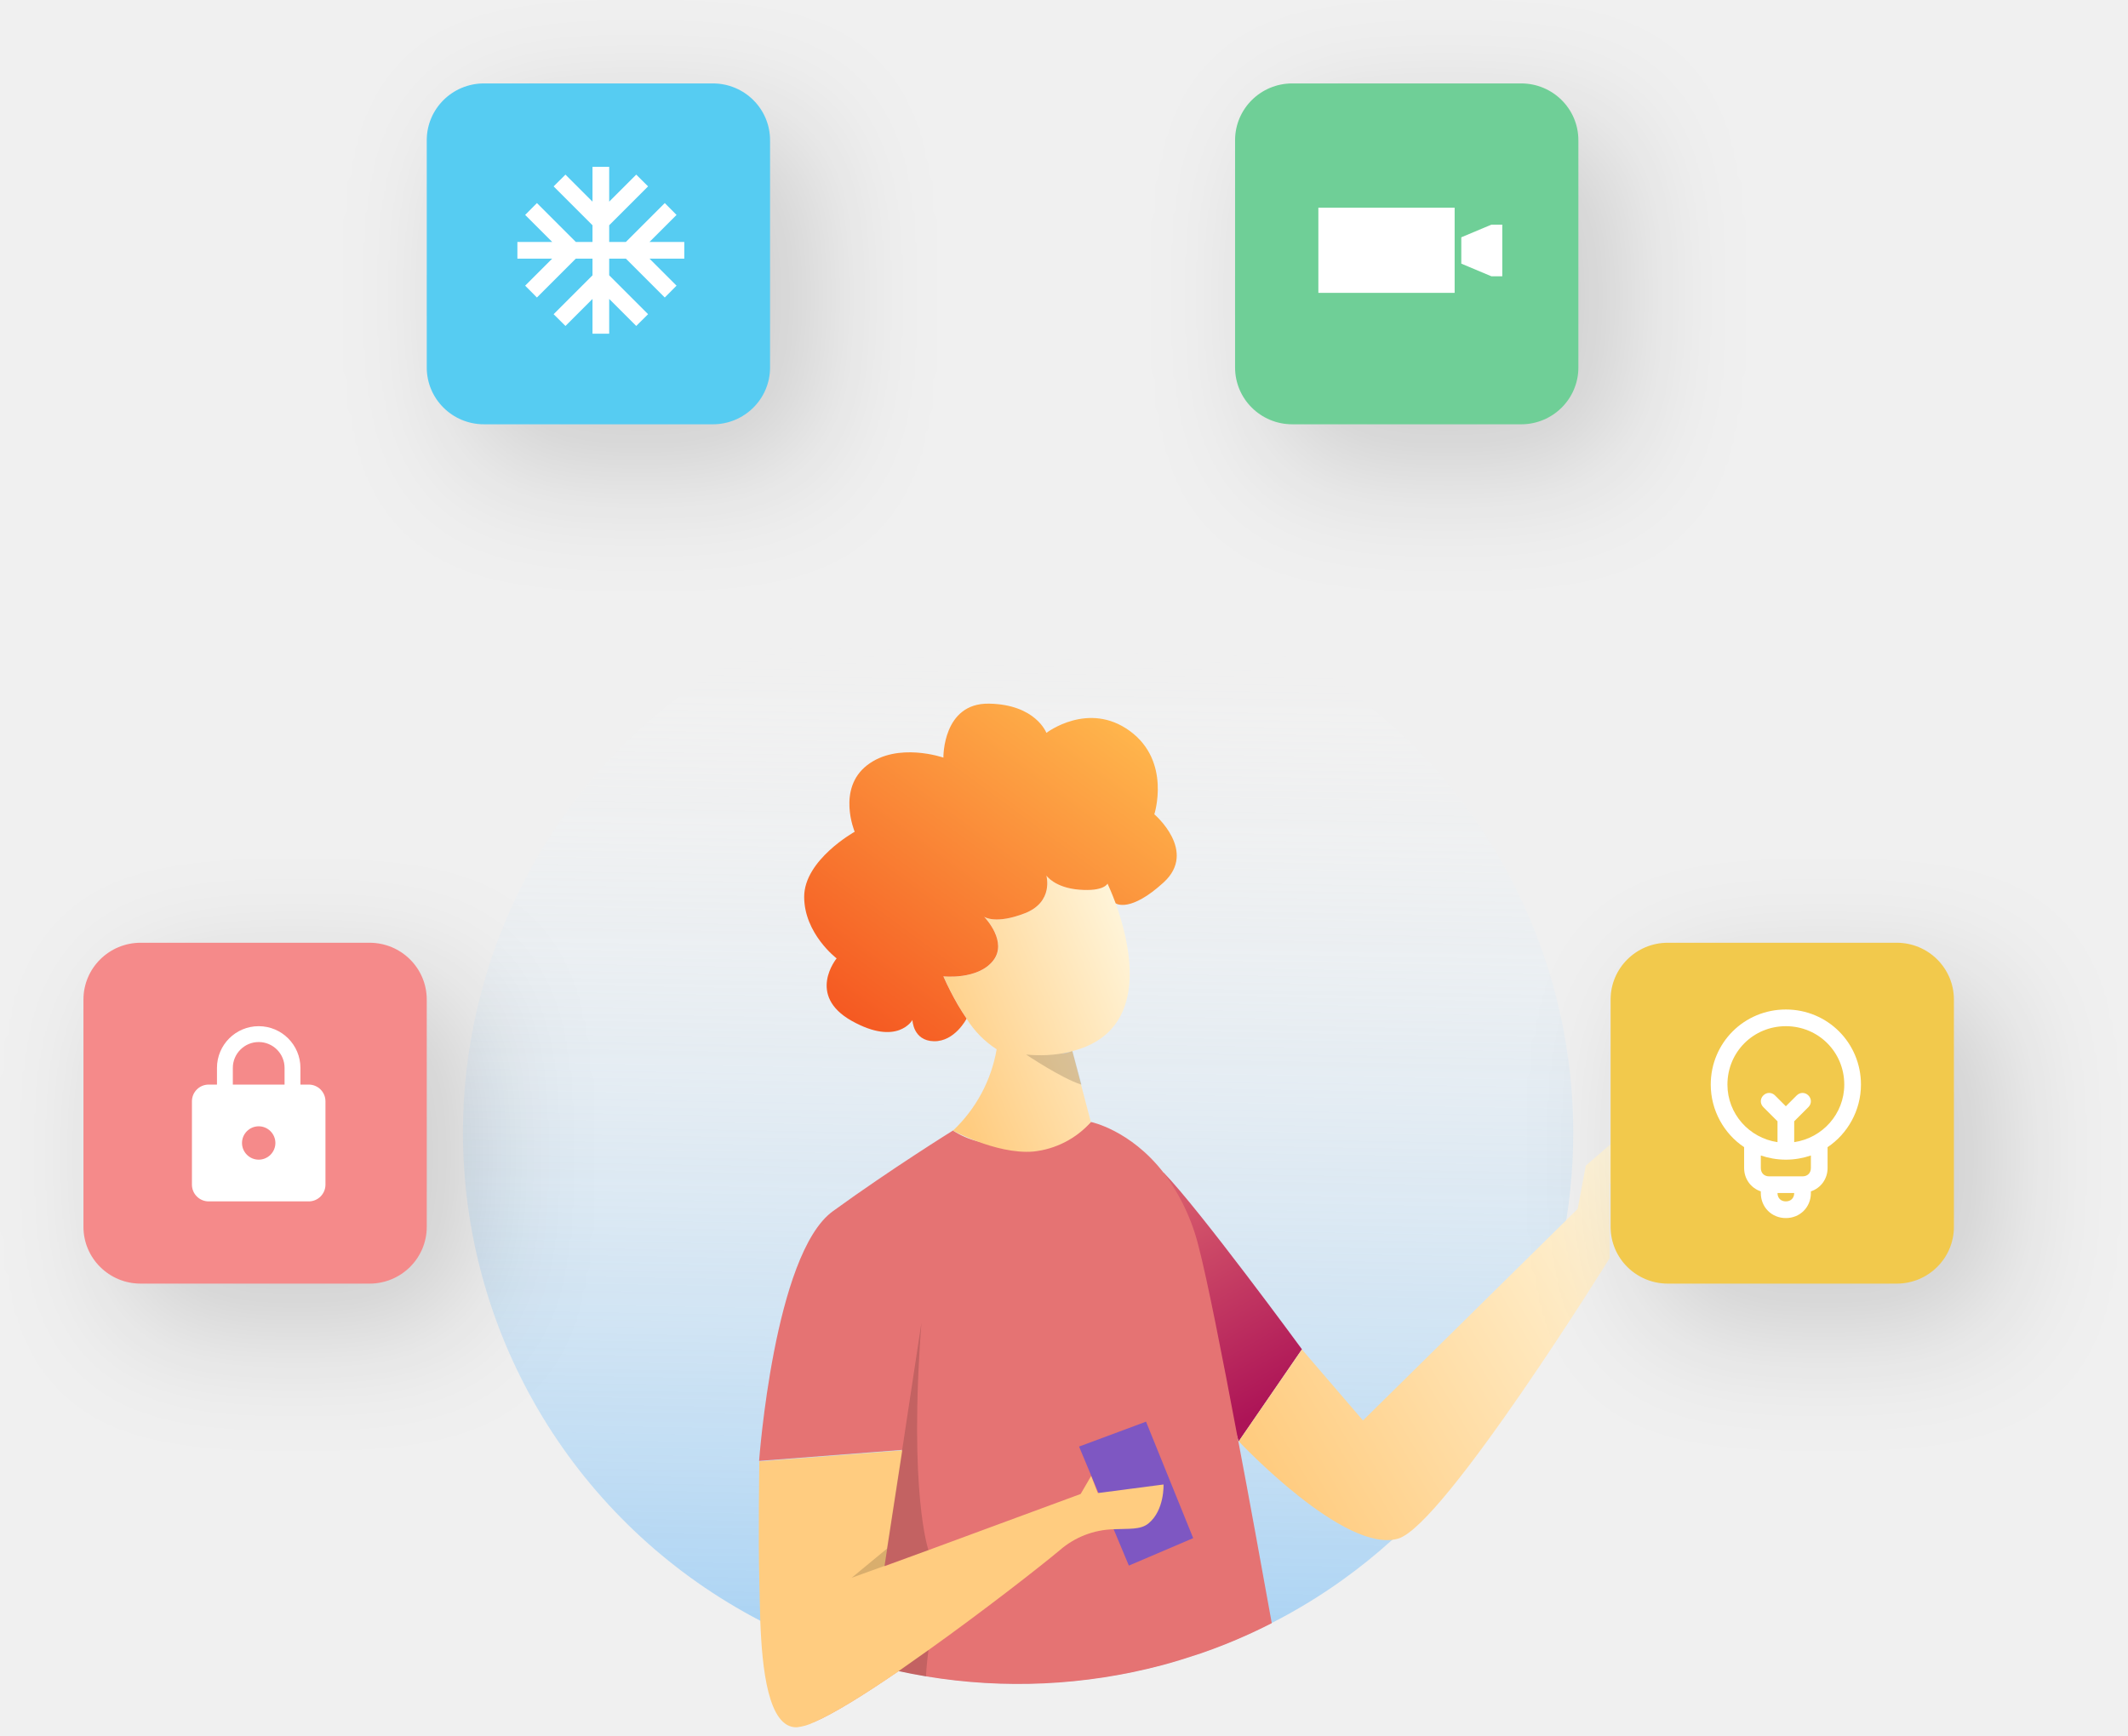
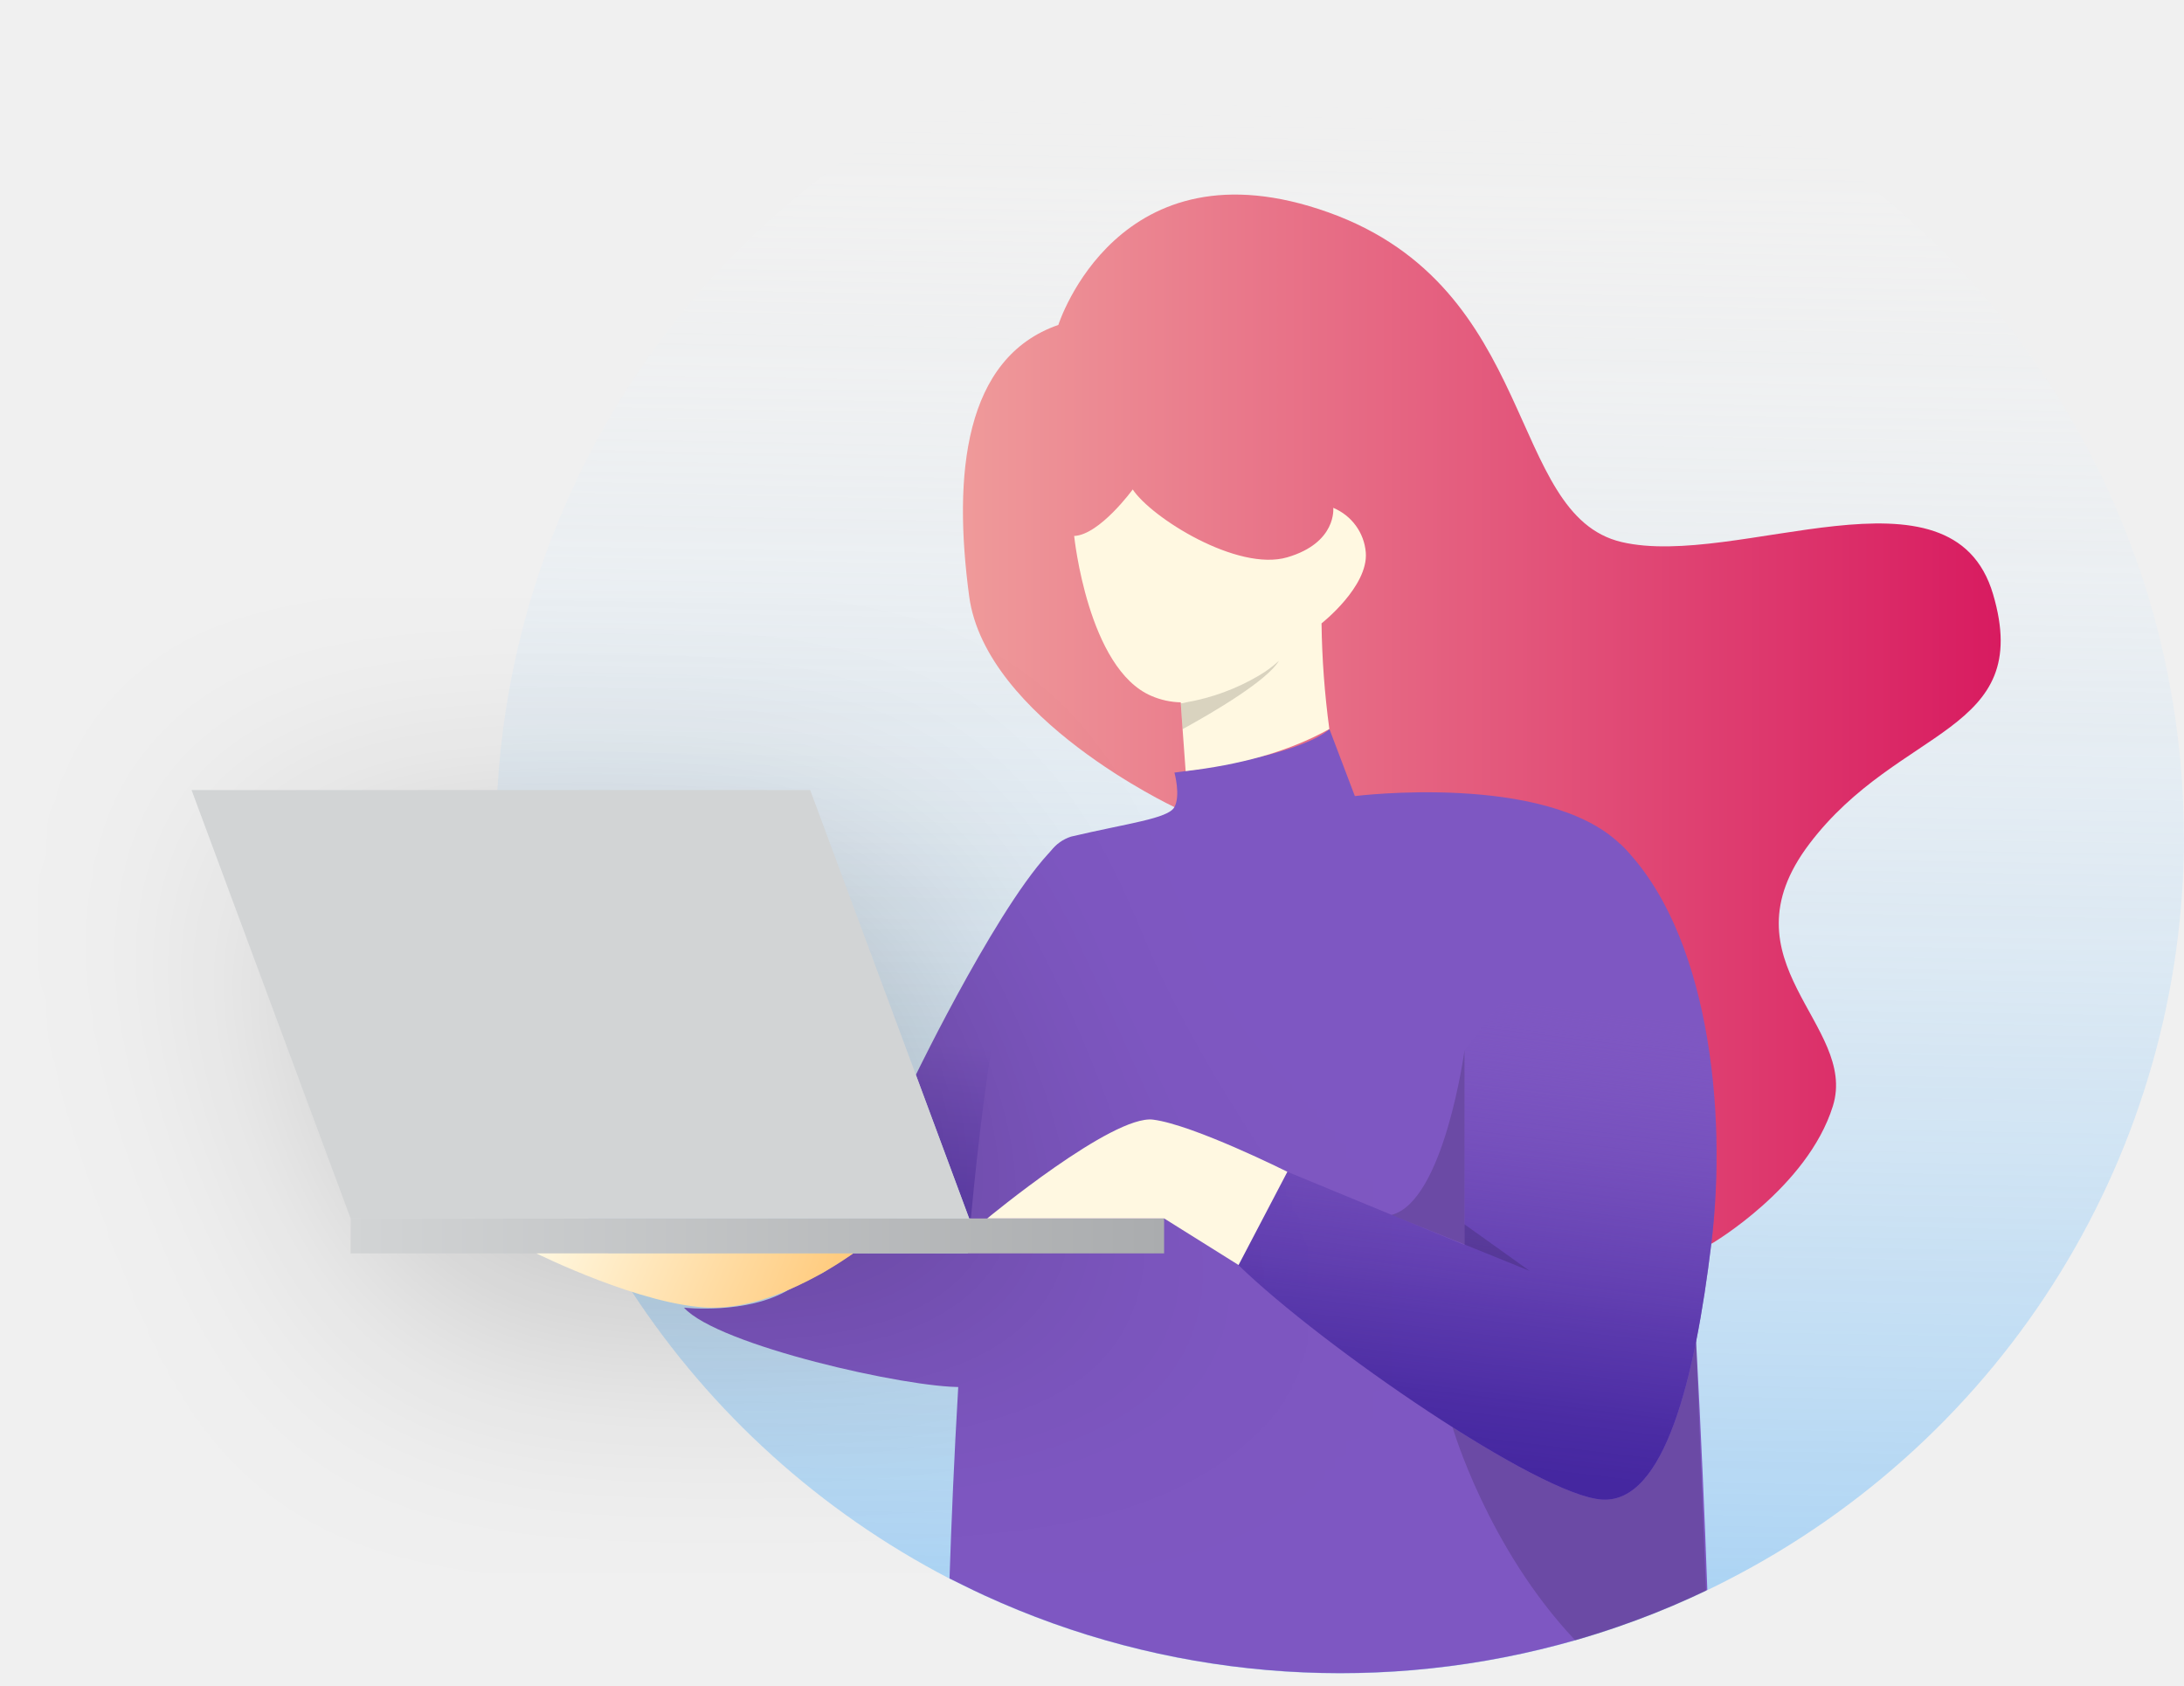
- <svg xmlns="http://www.w3.org/2000/svg" width="255" height="208" viewBox="0 0 255 208" fill="none">
-   <path d="M188.522 135.763C188.53 144.946 186.606 154.029 182.874 162.431C179.141 170.833 173.682 178.367 166.847 184.552C164.946 186.274 162.947 187.886 160.86 189.382C158.182 191.301 155.363 193.017 152.427 194.517H152.396C151.77 194.844 151.134 195.154 150.493 195.455C150.2 195.598 149.913 195.73 149.615 195.863C147.758 196.708 145.853 197.467 143.9 198.14C142.361 198.649 140.781 199.159 139.186 199.577C129.983 202.008 120.363 202.458 110.97 200.896C109.857 200.713 108.759 200.504 107.667 200.265L106.743 200.056C103.956 199.409 101.214 198.582 98.535 197.58C96.979 196.999 95.454 196.362 93.959 195.669C93.379 195.399 92.8 195.124 92.23 194.838C91.84 194.645 91.456 194.446 91.071 194.247C80.632 188.803 71.839 180.702 65.59 170.772C59.341 160.843 55.862 149.442 55.508 137.738C55.155 126.034 57.94 114.447 63.578 104.163C69.216 93.88 77.505 85.269 87.596 79.213C97.686 73.157 109.217 69.874 121.005 69.698C132.794 69.523 144.418 72.463 154.687 78.217C164.955 83.971 173.5 92.331 179.445 102.443C185.39 112.554 188.523 124.054 188.522 135.763Z" fill="url(#paint0_linear_1_295)" />
-   <path d="M139.432 140.542C143.669 144.873 156.012 161.727 156.012 161.727L148.43 172.767L141.612 150.834L139.432 140.542Z" fill="url(#paint1_linear_1_295)" />
-   <path d="M152.396 194.553C151.77 194.879 151.134 195.19 150.492 195.491C150.2 195.633 149.913 195.766 149.615 195.898C147.758 196.744 145.853 197.503 143.9 198.176C142.361 198.685 140.781 199.195 139.186 199.612C129.983 202.044 120.363 202.493 110.97 200.932C109.857 200.749 108.759 200.54 107.667 200.3C103.665 203.041 99.971 205.359 97.524 206.414L97.724 204.717L98.555 197.62L100.479 181.108L108.103 173.786L90.963 175.106C90.963 175.106 92.764 150.294 99.792 145.188C106.82 140.083 114.192 135.508 114.192 135.508C115.071 136.084 116.04 136.513 117.06 136.777C119.497 137.446 122.031 137.703 124.555 137.536C127.561 137.398 130.567 134.622 130.711 134.479C130.711 134.479 135.431 135.411 139.432 140.562C141.428 143.214 142.861 146.24 143.644 149.458C144.629 153.223 146.378 162.017 148.369 172.64C149.672 179.477 151.041 187.058 152.396 194.553Z" fill="url(#paint2_linear_1_295)" />
-   <path d="M156.012 161.747L163.328 170.261L189.055 144.898L190.03 139.706L195.16 135.279L192.877 142.03V150.823C192.877 150.823 173.034 182.769 167.565 184.414C161.168 186.345 148.44 172.757 148.44 172.757L156.012 161.747Z" fill="url(#paint3_linear_1_295)" />
-   <path d="M129.305 173.389L135.272 187.655L142.982 184.363L137.329 170.403L129.305 173.389Z" fill="#7E57C2" />
-   <path d="M137.616 182.606C136.657 183.39 135.225 183.207 133.45 183.298C131.066 183.361 128.778 184.251 126.986 185.815C124.601 187.807 117.932 193.02 111.263 197.778C110.052 198.639 108.841 199.49 107.672 200.326C103.67 203.067 99.977 205.385 97.529 206.439C96.886 206.757 96.192 206.958 95.478 207.036C92.051 207.122 91.317 199.989 91.107 194.298C91.04 192.408 91.025 190.681 90.989 189.433C90.845 184.44 90.989 175.167 90.989 175.167L108.128 173.842L106.312 185.632L105.994 187.716V187.731L111.124 185.846L111.283 185.79L129.495 179.07L130.752 176.915L131.552 178.952H131.629L139.427 177.934C139.427 177.934 139.56 181.021 137.616 182.606Z" fill="url(#paint4_linear_1_295)" />
-   <path d="M133.681 108.25C133.235 107.038 132.85 106.212 132.737 105.968V105.907C132.737 105.907 132.342 106.875 129.367 106.64C126.391 106.406 125.406 104.939 125.406 104.939C125.406 104.939 126.34 108.118 122.795 109.478C119.384 110.793 118.04 109.942 117.947 109.881C118.127 110.074 120.794 112.907 119.025 115.154C117.193 117.482 113.074 117.024 113.074 117.024V117.054C113.592 118.22 114.173 119.358 114.813 120.463C115.151 121.044 115.485 121.579 115.839 122.078V122.114C116.747 123.581 117.974 124.829 119.43 125.767C118.79 129.495 116.953 132.918 114.192 135.523C115.121 136.005 116.078 136.428 117.06 136.792C118.973 137.51 121.543 138.224 123.837 138.025C126.494 137.743 128.949 136.486 130.721 134.499L129.546 130.021L128.49 125.986C138.042 123.566 135.415 113.04 133.681 108.25ZM127.956 126.133L128.125 126.093L128.397 126.016C128.002 126.186 127.584 126.3 127.156 126.353C127.376 126.297 127.602 126.235 127.838 126.164L127.956 126.133Z" fill="url(#paint5_linear_1_295)" />
-   <path d="M139.432 105.774C135.492 109.371 133.789 108.357 133.681 108.261V108.25C133.235 107.038 132.85 106.212 132.742 105.968L132.717 105.907C132.717 105.907 132.317 106.875 129.341 106.64C126.366 106.406 125.386 104.939 125.386 104.939C125.386 104.939 126.319 108.118 122.775 109.478C119.358 110.793 118.014 109.942 117.927 109.881C118.106 110.069 120.774 112.902 119.004 115.149C117.173 117.477 113.053 117.024 113.053 117.024V117.049C113.571 118.217 114.152 119.356 114.792 120.463C115.134 121.04 115.476 121.579 115.818 122.078V122.114C115.818 122.114 114.413 124.86 111.904 124.804C109.395 124.748 109.339 122.256 109.339 122.256C109.339 122.256 107.564 125.435 102.08 122.373C96.596 119.311 100.254 114.874 100.254 114.874C100.254 114.874 96.365 111.919 96.365 107.491C96.365 103.064 102.418 99.696 102.418 99.696C102.418 99.696 100.254 94.555 103.906 91.722C107.559 88.89 113.048 90.81 113.048 90.81C113.048 90.81 112.94 84.233 118.532 84.34C124.124 84.447 125.391 87.845 125.391 87.845C125.391 87.845 130.418 83.983 135.395 87.621C140.371 91.259 138.324 97.602 138.324 97.602C138.324 97.602 143.541 102.029 139.432 105.774Z" fill="url(#paint6_linear_1_295)" />
-   <path opacity="0.15" d="M129.587 130.006C127.202 129.257 122.959 126.398 122.959 126.398C124.634 126.574 126.325 126.485 127.971 126.134L128.141 126.093L128.469 125.996H128.515L129.587 130.006Z" fill="black" />
-   <path opacity="0.15" d="M110.416 158.547L108.103 173.832L106.287 185.622L102.059 189.112L111.258 185.795C111.258 185.795 108.872 179.029 110.416 158.547Z" fill="black" />
-   <path opacity="0.15" d="M107.656 200.3C108.749 200.54 109.847 200.748 110.96 200.932C111.017 199.887 111.119 198.833 111.263 197.778L107.656 200.3Z" fill="black" />
-   <g filter="url(#filter0_d_1_295)">
-     <path d="M85.422 10H57.992C54.207 10 51.138 13.047 51.138 16.807V44.049C51.138 47.809 54.207 50.856 57.992 50.856H85.422C89.208 50.856 92.276 47.809 92.276 44.049V16.807C92.276 13.047 89.208 10 85.422 10Z" fill="#56CCF2" />
+ <svg xmlns="http://www.w3.org/2000/svg" width="171" height="132" viewBox="0 0 171 132" fill="none">
+   <path d="M171 65.521C170.993 77.558 167.645 89.361 161.32 99.637C154.996 109.913 145.941 118.264 135.147 123.777C134.661 124.029 134.172 124.272 133.679 124.504L133.577 124.555L133.226 124.721C132.935 124.863 132.65 124.994 132.354 125.126C130.51 125.964 128.617 126.717 126.678 127.384C125.577 127.764 124.464 128.116 123.34 128.439L121.995 128.808C107.027 132.76 91.135 131.389 77.081 124.934C76.505 124.666 75.929 124.393 75.364 124.11L74.345 123.605C64.257 118.365 55.701 110.639 49.498 101.171C48.846 100.184 48.224 99.173 47.633 98.139C47.106 97.24 46.597 96.329 46.104 95.407C41.317 86.16 38.827 75.914 38.843 65.521C38.843 64.295 38.877 63.076 38.945 61.863C39.9 44.831 47.52 28.84 60.185 17.292C72.849 5.744 89.559 -0.451 106.759 0.026C123.96 0.502 140.294 7.612 152.288 19.843C164.283 32.075 170.99 48.462 170.985 65.521H171Z" fill="url(#paint0_linear_1_377)" />
+   <path d="M91.945 63.192C91.945 63.192 77.168 56.246 75.883 46.688C74.599 37.13 75.501 27.997 82.865 25.441C82.865 25.441 87.522 10.72 104.032 16.636C120.542 22.551 117.938 40.313 126.963 42.44C135.987 44.566 152.839 35.61 156.054 46.537C159.27 57.463 148.696 56.797 141.669 66.072C134.642 75.346 145.496 80.216 143.509 86.602C141.521 92.987 134.015 97.377 134.015 97.377L91.945 63.192Z" fill="url(#paint1_linear_1_377)" />
+   <path d="M71.71 84.156L75.883 95.406H76.337L82.865 66.072C78.742 69.653 71.71 84.156 71.71 84.156Z" fill="url(#paint2_linear_1_377)" />
+   <path d="M64.382 99.675L61.738 100.994C58.456 102.944 53.554 102.388 53.554 102.388C56.204 105.343 71.124 108.687 75.318 108.601L76.092 98.134H66.798L64.382 99.675Z" fill="url(#paint3_linear_1_377)" />
+   <path d="M133.679 124.489L133.577 124.54L133.225 124.706C132.935 124.848 132.65 124.979 132.354 125.11C130.509 125.949 128.617 126.702 126.678 127.368C125.577 127.749 124.464 128.101 123.34 128.424L121.995 128.793C107.027 132.745 91.135 131.374 77.081 124.918C76.505 124.651 75.929 124.378 75.364 124.095L74.345 123.59C74.487 119.255 74.706 114.067 75.027 108.596C75.231 105.176 75.481 101.645 75.776 98.139C75.853 97.225 75.934 96.316 76.016 95.406C77.219 82.484 79.145 70.502 82.233 66.693L82.279 66.642C82.671 66.107 83.224 65.71 83.858 65.506C88.317 64.455 91.461 64.101 91.955 63.192C92.45 62.283 91.955 60.494 91.955 60.494L92.842 60.373C94.131 60.181 96.633 59.777 99.003 59.171C99.018 59.175 99.034 59.175 99.049 59.171C101.143 58.63 103.125 57.933 104.093 57.095L106.081 62.333C106.081 62.333 121.026 60.459 126.861 66.092C126.897 66.118 126.929 66.148 126.958 66.183C127.019 66.238 127.077 66.297 127.131 66.359C127.478 66.723 127.787 67.121 128.053 67.547C129.954 70.578 131.299 82.742 132.232 95.937C132.446 98.968 132.639 102.1 132.808 105.166C133.195 112.249 133.485 119.109 133.679 124.489Z" fill="url(#paint4_linear_1_377)" />
+   <path opacity="0.15" d="M133.577 124.555L133.225 124.721C132.935 124.863 132.65 124.994 132.354 125.126C130.509 125.964 128.617 126.717 126.678 127.384C125.577 127.764 124.464 128.116 123.34 128.439C116.456 121.17 113.724 111.734 113.724 111.734L132.797 105.166L133.577 124.555Z" fill="black" />
+   <path d="M126.856 66.072C133.761 72.79 135.264 86.894 133.99 97.392C132.716 107.889 130.351 117.72 125.439 117.417C120.527 117.114 103.528 105.424 96.959 99.049L100.796 91.749L114.677 97.483V82.201L126.856 66.072Z" fill="url(#paint5_linear_1_377)" />
+   <path d="M126.856 66.072C133.761 72.79 135.264 86.894 133.99 97.392C132.716 107.889 130.351 117.72 125.439 117.417C120.527 117.114 103.528 105.424 96.959 99.049L100.796 91.749L114.677 97.483V82.201L126.856 66.072Z" fill="url(#paint6_linear_1_377)" />
+   <g filter="url(#filter0_d_1_377)">
+     <path d="M91.145 95.406H27.454V98.139H91.145V95.406Z" fill="url(#paint7_linear_1_377)" />
+     <path d="M63.435 61.863H15L27.454 95.407H75.883L63.435 61.863Z" fill="url(#paint8_linear_1_377)" />
  </g>
-   <g clip-path="url(#clip0_1_295)">
-     <path d="M82 29H77.83L81.07 25.76L79.66 24.34L75 29H73V27L77.66 22.34L76.24 20.93L73 24.17V20H71V24.17L67.76 20.93L66.34 22.34L71 27V29H69L64.34 24.34L62.93 25.76L66.17 29H62V31H66.17L62.93 34.24L64.34 35.66L69 31H71V33L66.34 37.66L67.76 39.07L71 35.83V40H73V35.83L76.24 39.07L77.66 37.66L73 33V31H75L79.66 35.66L81.07 34.24L77.83 31H82V29Z" fill="white" />
-   </g>
-   <g filter="url(#filter1_d_1_295)">
-     <path d="M227.284 113H199.854C196.069 113 193 116.048 193 119.807V147.049C193 150.809 196.069 153.856 199.854 153.856H227.284C231.07 153.856 234.138 150.809 234.138 147.049V119.807C234.138 116.048 231.07 113 227.284 113Z" fill="#F2C94C" />
-   </g>
-   <path d="M223 130C223 125 219 121 214 121C209 121 205 125 205 130C205 133.1 206.6 135.9 209 137.5V140C209 141.3 209.8 142.4 211 142.8V143C211 144.7 212.3 146 214 146C215.7 146 217 144.7 217 143V142.8C218.2 142.4 219 141.3 219 140V137.5C221.4 135.9 223 133.1 223 130ZM207 130C207 126.1 210.1 123 214 123C217.9 123 221 126.1 221 130C221 133.5 218.4 136.4 215 136.9V134.4L216.7 132.7C217.1 132.3 217.1 131.7 216.7 131.3C216.3 130.9 215.7 130.9 215.3 131.3L214 132.6L212.7 131.3C212.3 130.9 211.7 130.9 211.3 131.3C210.9 131.7 210.9 132.3 211.3 132.7L213 134.4V136.9C209.6 136.4 207 133.5 207 130ZM214 144C213.4 144 213 143.6 213 143H215C215 143.6 214.6 144 214 144ZM217 140C217 140.6 216.6 141 216 141H212C211.4 141 211 140.6 211 140V138.5C211.9 138.8 212.9 139 214 139C215.1 139 216.1 138.8 217 138.5V140Z" fill="white" />
-   <g filter="url(#filter2_d_1_295)">
-     <path d="M44.284 113H16.854C13.069 113 10 116.048 10 119.807V147.049C10 150.809 13.069 153.856 16.854 153.856H44.284C48.07 153.856 51.138 150.809 51.138 147.049V119.807C51.138 116.048 48.07 113 44.284 113Z" fill="#F58A8A" />
-   </g>
-   <g clip-path="url(#clip1_1_295)">
-     <path d="M37 130H36V128C36 125.24 33.76 123 31 123C28.24 123 26 125.24 26 128V130H25C23.9 130 23 130.9 23 132V142C23 143.1 23.9 144 25 144H37C38.1 144 39 143.1 39 142V132C39 130.9 38.1 130 37 130ZM31 139C29.9 139 29 138.1 29 137C29 135.9 29.9 135 31 135C32.1 135 33 135.9 33 137C33 138.1 32.1 139 31 139ZM34.1 130H27.9V128C27.9 126.29 29.29 124.9 31 124.9C32.71 124.9 34.1 126.29 34.1 128V130Z" fill="white" />
-   </g>
-   <g filter="url(#filter3_d_1_295)">
-     <path d="M182.284 10H154.854C151.069 10 148 13.047 148 16.807V44.049C148 47.809 151.069 50.856 154.854 50.856H182.284C186.07 50.856 189.138 47.809 189.138 44.049V16.807C189.138 13.047 186.07 10 182.284 10Z" fill="#6FCF97" />
-   </g>
-   <path d="M174.311 24.896H157.98V35.103H174.311V24.896Z" fill="white" />
-   <path d="M178.713 26.928L175.108 28.443V31.6L178.713 33.115H180.02V26.928H178.713Z" fill="white" />
+   <path d="M41.997 98.139C41.997 98.139 50.354 102.287 55.664 102.388C60.974 102.489 66.803 98.139 66.803 98.139H41.997Z" fill="url(#paint9_linear_1_377)" />
+   <path d="M100.796 91.749C100.796 91.749 93.448 88.072 90.284 87.667C87.12 87.263 77.295 95.406 77.295 95.406H91.155L96.975 99.049L100.796 91.749Z" fill="url(#paint10_linear_1_377)" />
+   <path d="M103.472 48.81C103.508 51.576 103.712 54.338 104.083 57.08C100.796 58.913 96.949 59.898 92.832 60.378L92.592 57.08L92.45 55.059V54.993C91.656 54.975 90.874 54.804 90.146 54.488C85.173 52.361 84.103 41.965 84.103 41.965C86.095 41.884 88.689 38.323 88.689 38.323C90.141 40.525 96.878 44.779 100.786 43.637C104.695 42.495 104.389 39.762 104.389 39.762C105.096 40.058 105.707 40.54 106.157 41.157C106.606 41.773 106.876 42.5 106.937 43.258C107.146 45.925 103.472 48.81 103.472 48.81Z" fill="url(#paint11_linear_1_377)" />
+   <path opacity="0.15" d="M100.134 51.745C99.212 53.291 95.038 55.751 92.597 57.09L92.455 55.069C92.608 55.069 92.755 55.018 92.898 54.988C94.891 54.639 96.803 53.935 98.544 52.912C98.565 52.904 98.584 52.892 98.6 52.877C99.123 52.57 99.613 52.211 100.063 51.806L100.134 51.745Z" fill="black" />
+   <path opacity="0.15" d="M108.95 95.124L119.763 99.508L114.667 95.866V82.227C114.667 82.227 113.072 94.078 108.95 95.124Z" fill="black" />
  <defs>
-     <filter id="filter0_d_1_295" x="41.138" y="0" width="71.138" height="70.856" filterUnits="userSpaceOnUse" color-interpolation-filters="sRGB">
+     <filter id="filter0_d_1_377" x="0" y="46.863" width="116.145" height="76.276" filterUnits="userSpaceOnUse" color-interpolation-filters="sRGB">
      <feFlood flood-opacity="0" result="BackgroundImageFix" />
      <feColorMatrix in="SourceAlpha" type="matrix" values="0 0 0 0 0 0 0 0 0 0 0 0 0 0 0 0 0 0 127 0" result="hardAlpha" />
      <feOffset dx="5" dy="5" />
-       <feGaussianBlur stdDeviation="7.5" />
-       <feColorMatrix type="matrix" values="0 0 0 0 0 0 0 0 0 0 0 0 0 0 0 0 0 0 0.15 0" />
-       <feBlend mode="normal" in2="BackgroundImageFix" result="effect1_dropShadow_1_295" />
-       <feBlend mode="normal" in="SourceGraphic" in2="effect1_dropShadow_1_295" result="shape" />
+       <feGaussianBlur stdDeviation="10" />
+       <feColorMatrix type="matrix" values="0 0 0 0 0 0 0 0 0 0 0 0 0 0 0 0 0 0 0.2 0" />
+       <feBlend mode="normal" in2="BackgroundImageFix" result="effect1_dropShadow_1_377" />
+       <feBlend mode="normal" in="SourceGraphic" in2="effect1_dropShadow_1_377" result="shape" />
    </filter>
-     <filter id="filter1_d_1_295" x="183" y="103" width="71.138" height="70.856" filterUnits="userSpaceOnUse" color-interpolation-filters="sRGB">
-       <feFlood flood-opacity="0" result="BackgroundImageFix" />
-       <feColorMatrix in="SourceAlpha" type="matrix" values="0 0 0 0 0 0 0 0 0 0 0 0 0 0 0 0 0 0 127 0" result="hardAlpha" />
-       <feOffset dx="5" dy="5" />
-       <feGaussianBlur stdDeviation="7.5" />
-       <feColorMatrix type="matrix" values="0 0 0 0 0 0 0 0 0 0 0 0 0 0 0 0 0 0 0.15 0" />
-       <feBlend mode="normal" in2="BackgroundImageFix" result="effect1_dropShadow_1_295" />
-       <feBlend mode="normal" in="SourceGraphic" in2="effect1_dropShadow_1_295" result="shape" />
-     </filter>
-     <filter id="filter2_d_1_295" x="0" y="103" width="71.138" height="70.856" filterUnits="userSpaceOnUse" color-interpolation-filters="sRGB">
-       <feFlood flood-opacity="0" result="BackgroundImageFix" />
-       <feColorMatrix in="SourceAlpha" type="matrix" values="0 0 0 0 0 0 0 0 0 0 0 0 0 0 0 0 0 0 127 0" result="hardAlpha" />
-       <feOffset dx="5" dy="5" />
-       <feGaussianBlur stdDeviation="7.5" />
-       <feColorMatrix type="matrix" values="0 0 0 0 0 0 0 0 0 0 0 0 0 0 0 0 0 0 0.15 0" />
-       <feBlend mode="normal" in2="BackgroundImageFix" result="effect1_dropShadow_1_295" />
-       <feBlend mode="normal" in="SourceGraphic" in2="effect1_dropShadow_1_295" result="shape" />
-     </filter>
-     <filter id="filter3_d_1_295" x="138" y="0" width="71.138" height="70.856" filterUnits="userSpaceOnUse" color-interpolation-filters="sRGB">
-       <feFlood flood-opacity="0" result="BackgroundImageFix" />
-       <feColorMatrix in="SourceAlpha" type="matrix" values="0 0 0 0 0 0 0 0 0 0 0 0 0 0 0 0 0 0 127 0" result="hardAlpha" />
-       <feOffset dx="5" dy="5" />
-       <feGaussianBlur stdDeviation="7.5" />
-       <feColorMatrix type="matrix" values="0 0 0 0 0 0 0 0 0 0 0 0 0 0 0 0 0 0 0.15 0" />
-       <feBlend mode="normal" in2="BackgroundImageFix" result="effect1_dropShadow_1_295" />
-       <feBlend mode="normal" in="SourceGraphic" in2="effect1_dropShadow_1_295" result="shape" />
-     </filter>
-     <linearGradient id="paint0_linear_1_295" x1="122.273" y1="76.865" x2="120.029" y2="207.076" gradientUnits="userSpaceOnUse">
+     <linearGradient id="paint0_linear_1_377" x1="105.193" y1="7.114" x2="102.971" y2="136.246" gradientUnits="userSpaceOnUse">
      <stop stop-color="white" stop-opacity="0" />
      <stop offset="1" stop-color="#64B5F6" stop-opacity="0.6" />
    </linearGradient>
-     <linearGradient id="paint1_linear_1_295" x1="134.41" y1="136.165" x2="152.56" y2="168.279" gradientUnits="userSpaceOnUse">
-       <stop stop-color="#E57373" />
-       <stop offset="1" stop-color="#AD1457" />
+     <linearGradient id="paint1_linear_1_377" x1="75.399" y1="56.301" x2="156.656" y2="56.301" gradientUnits="userSpaceOnUse">
+       <stop stop-color="#EF9A9A" />
+       <stop offset="1" stop-color="#D81B60" />
    </linearGradient>
-     <linearGradient id="paint2_linear_1_295" x1="28141.2" y1="39794.5" x2="26229.2" y2="49295.9" gradientUnits="userSpaceOnUse">
-       <stop stop-color="#E57373" />
-       <stop offset="1" stop-color="#AD1457" />
+     <linearGradient id="paint2_linear_1_377" x1="76.684" y1="81.903" x2="74.274" y2="109.535" gradientUnits="userSpaceOnUse">
+       <stop stop-color="#7E57C2" />
+       <stop offset="1" stop-color="#4527A0" />
    </linearGradient>
-     <linearGradient id="paint3_linear_1_295" x1="202.122" y1="147.94" x2="152.589" y2="176.833" gradientUnits="userSpaceOnUse">
+     <linearGradient id="paint3_linear_1_377" x1="6813.02" y1="2526.45" x2="6789.49" y2="3102.45" gradientUnits="userSpaceOnUse">
+       <stop stop-color="#7E57C2" />
+       <stop offset="1" stop-color="#4527A0" />
+     </linearGradient>
+     <linearGradient id="paint4_linear_1_377" x1="20341.2" y1="14857.1" x2="24468.7" y2="22491.9" gradientUnits="userSpaceOnUse">
+       <stop stop-color="#7E57C2" />
+       <stop offset="1" stop-color="#4527A0" />
+     </linearGradient>
+     <linearGradient id="paint5_linear_1_377" x1="13960.4" y1="9769.55" x2="17624.5" y2="15925.1" gradientUnits="userSpaceOnUse">
+       <stop stop-color="#7E57C2" />
+       <stop offset="1" stop-color="#4527A0" />
+     </linearGradient>
+     <linearGradient id="paint6_linear_1_377" x1="118.759" y1="71.77" x2="113.038" y2="118.833" gradientUnits="userSpaceOnUse">
+       <stop offset="0.14" stop-color="#7E57C2" stop-opacity="0" />
+       <stop offset="0.26" stop-color="#724DBB" stop-opacity="0.21" />
+       <stop offset="0.48" stop-color="#5F3DAF" stop-opacity="0.55" />
+       <stop offset="0.66" stop-color="#5131A7" stop-opacity="0.79" />
+       <stop offset="0.81" stop-color="#482AA2" stop-opacity="0.94" />
+       <stop offset="0.91" stop-color="#4527A0" />
+     </linearGradient>
+     <linearGradient id="paint7_linear_1_377" x1="27.454" y1="96.77" x2="91.145" y2="96.77" gradientUnits="userSpaceOnUse">
+       <stop stop-color="#D2D4D5" />
+       <stop offset="1" stop-color="#AAACAE" />
+     </linearGradient>
+     <linearGradient id="paint8_linear_1_377" x1="537.989" y1="4197.73" x2="4142.02" y2="8331.07" gradientUnits="userSpaceOnUse">
+       <stop stop-color="#D2D4D5" />
+       <stop offset="1" stop-color="#AAACAE" />
+     </linearGradient>
+     <linearGradient id="paint9_linear_1_377" x1="43.577" y1="93.578" x2="63.884" y2="102.359" gradientUnits="userSpaceOnUse">
      <stop stop-color="#FFF8E1" />
      <stop offset="1" stop-color="#FFCC80" />
    </linearGradient>
-     <linearGradient id="paint4_linear_1_295" x1="21652.4" y1="22319.6" x2="18981.7" y2="20506.4" gradientUnits="userSpaceOnUse">
+     <linearGradient id="paint10_linear_1_377" x1="7875.06" y1="2940.75" x2="8393.29" y2="3508.99" gradientUnits="userSpaceOnUse">
      <stop stop-color="#FFF8E1" />
      <stop offset="1" stop-color="#FFCC80" />
    </linearGradient>
-     <linearGradient id="paint5_linear_1_295" x1="138.704" y1="113.439" x2="111.662" y2="124.652" gradientUnits="userSpaceOnUse">
+     <linearGradient id="paint11_linear_1_377" x1="8044.47" y1="3226.24" x2="8499.41" y2="4087.71" gradientUnits="userSpaceOnUse">
      <stop stop-color="#FFF8E1" />
      <stop offset="1" stop-color="#FFCC80" />
    </linearGradient>
-     <linearGradient id="paint6_linear_1_295" x1="132.486" y1="84.146" x2="101.053" y2="126.911" gradientUnits="userSpaceOnUse">
-       <stop stop-color="#FFB74D" />
-       <stop offset="1" stop-color="#F4511E" />
-     </linearGradient>
-     <clipPath id="clip0_1_295">
-       <rect width="24" height="24" fill="white" transform="translate(60 18)" />
-     </clipPath>
-     <clipPath id="clip1_1_295">
-       <rect width="24" height="24" fill="white" transform="translate(19 122)" />
-     </clipPath>
  </defs>
</svg>
